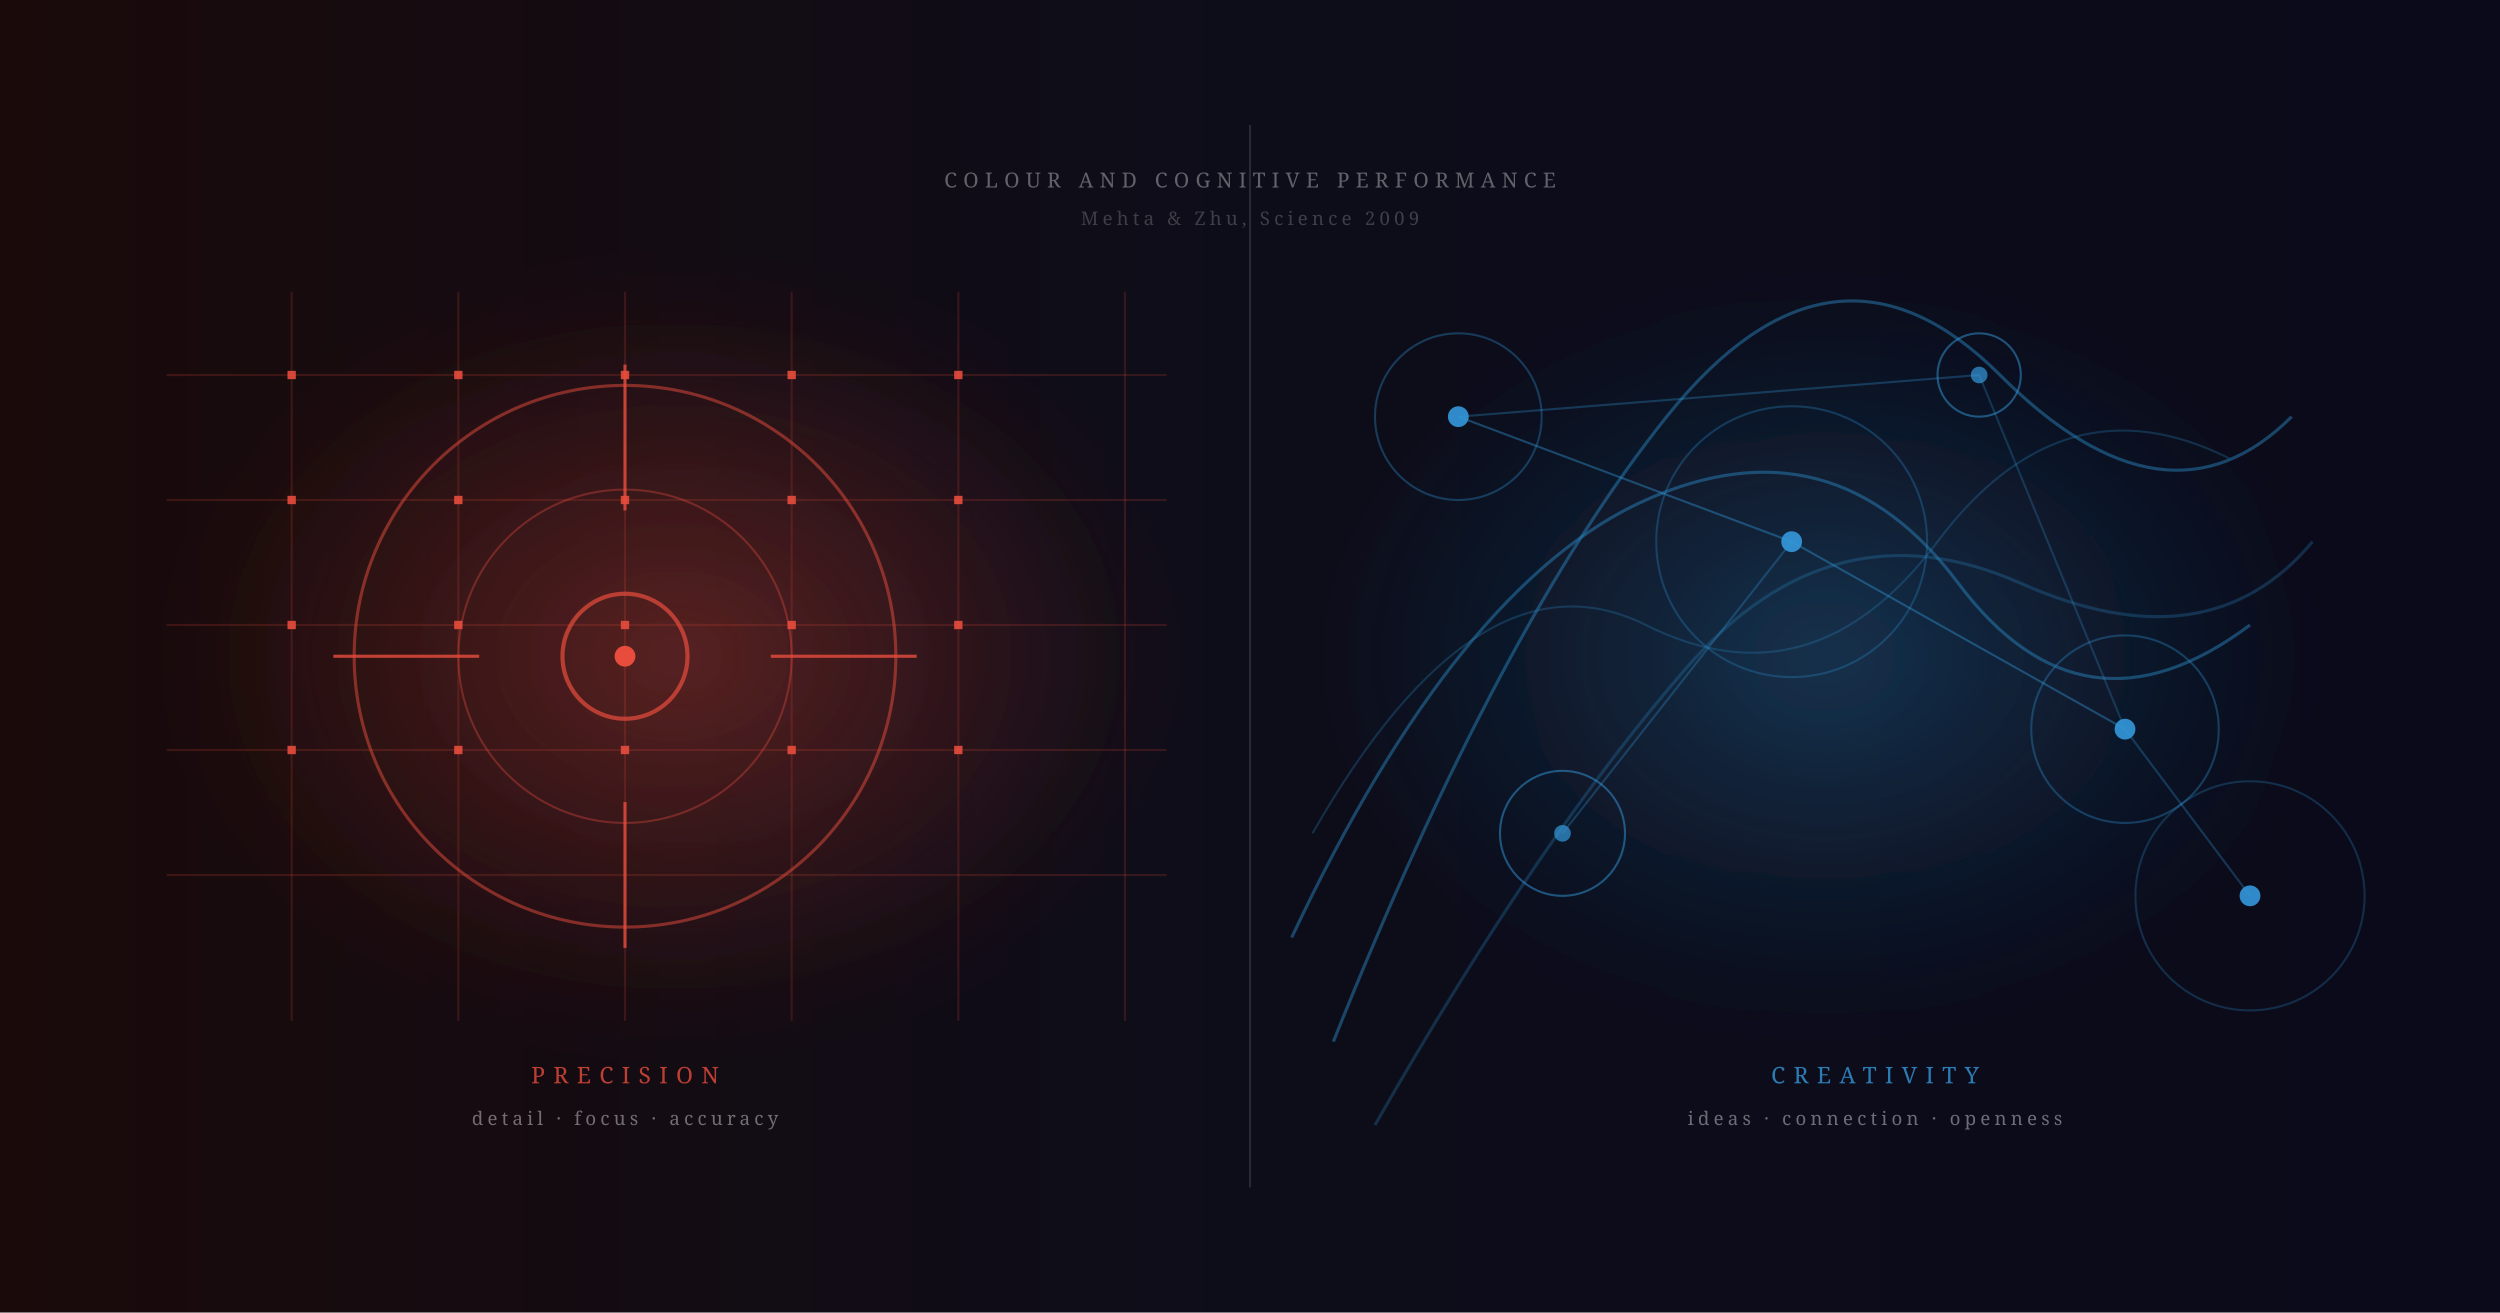
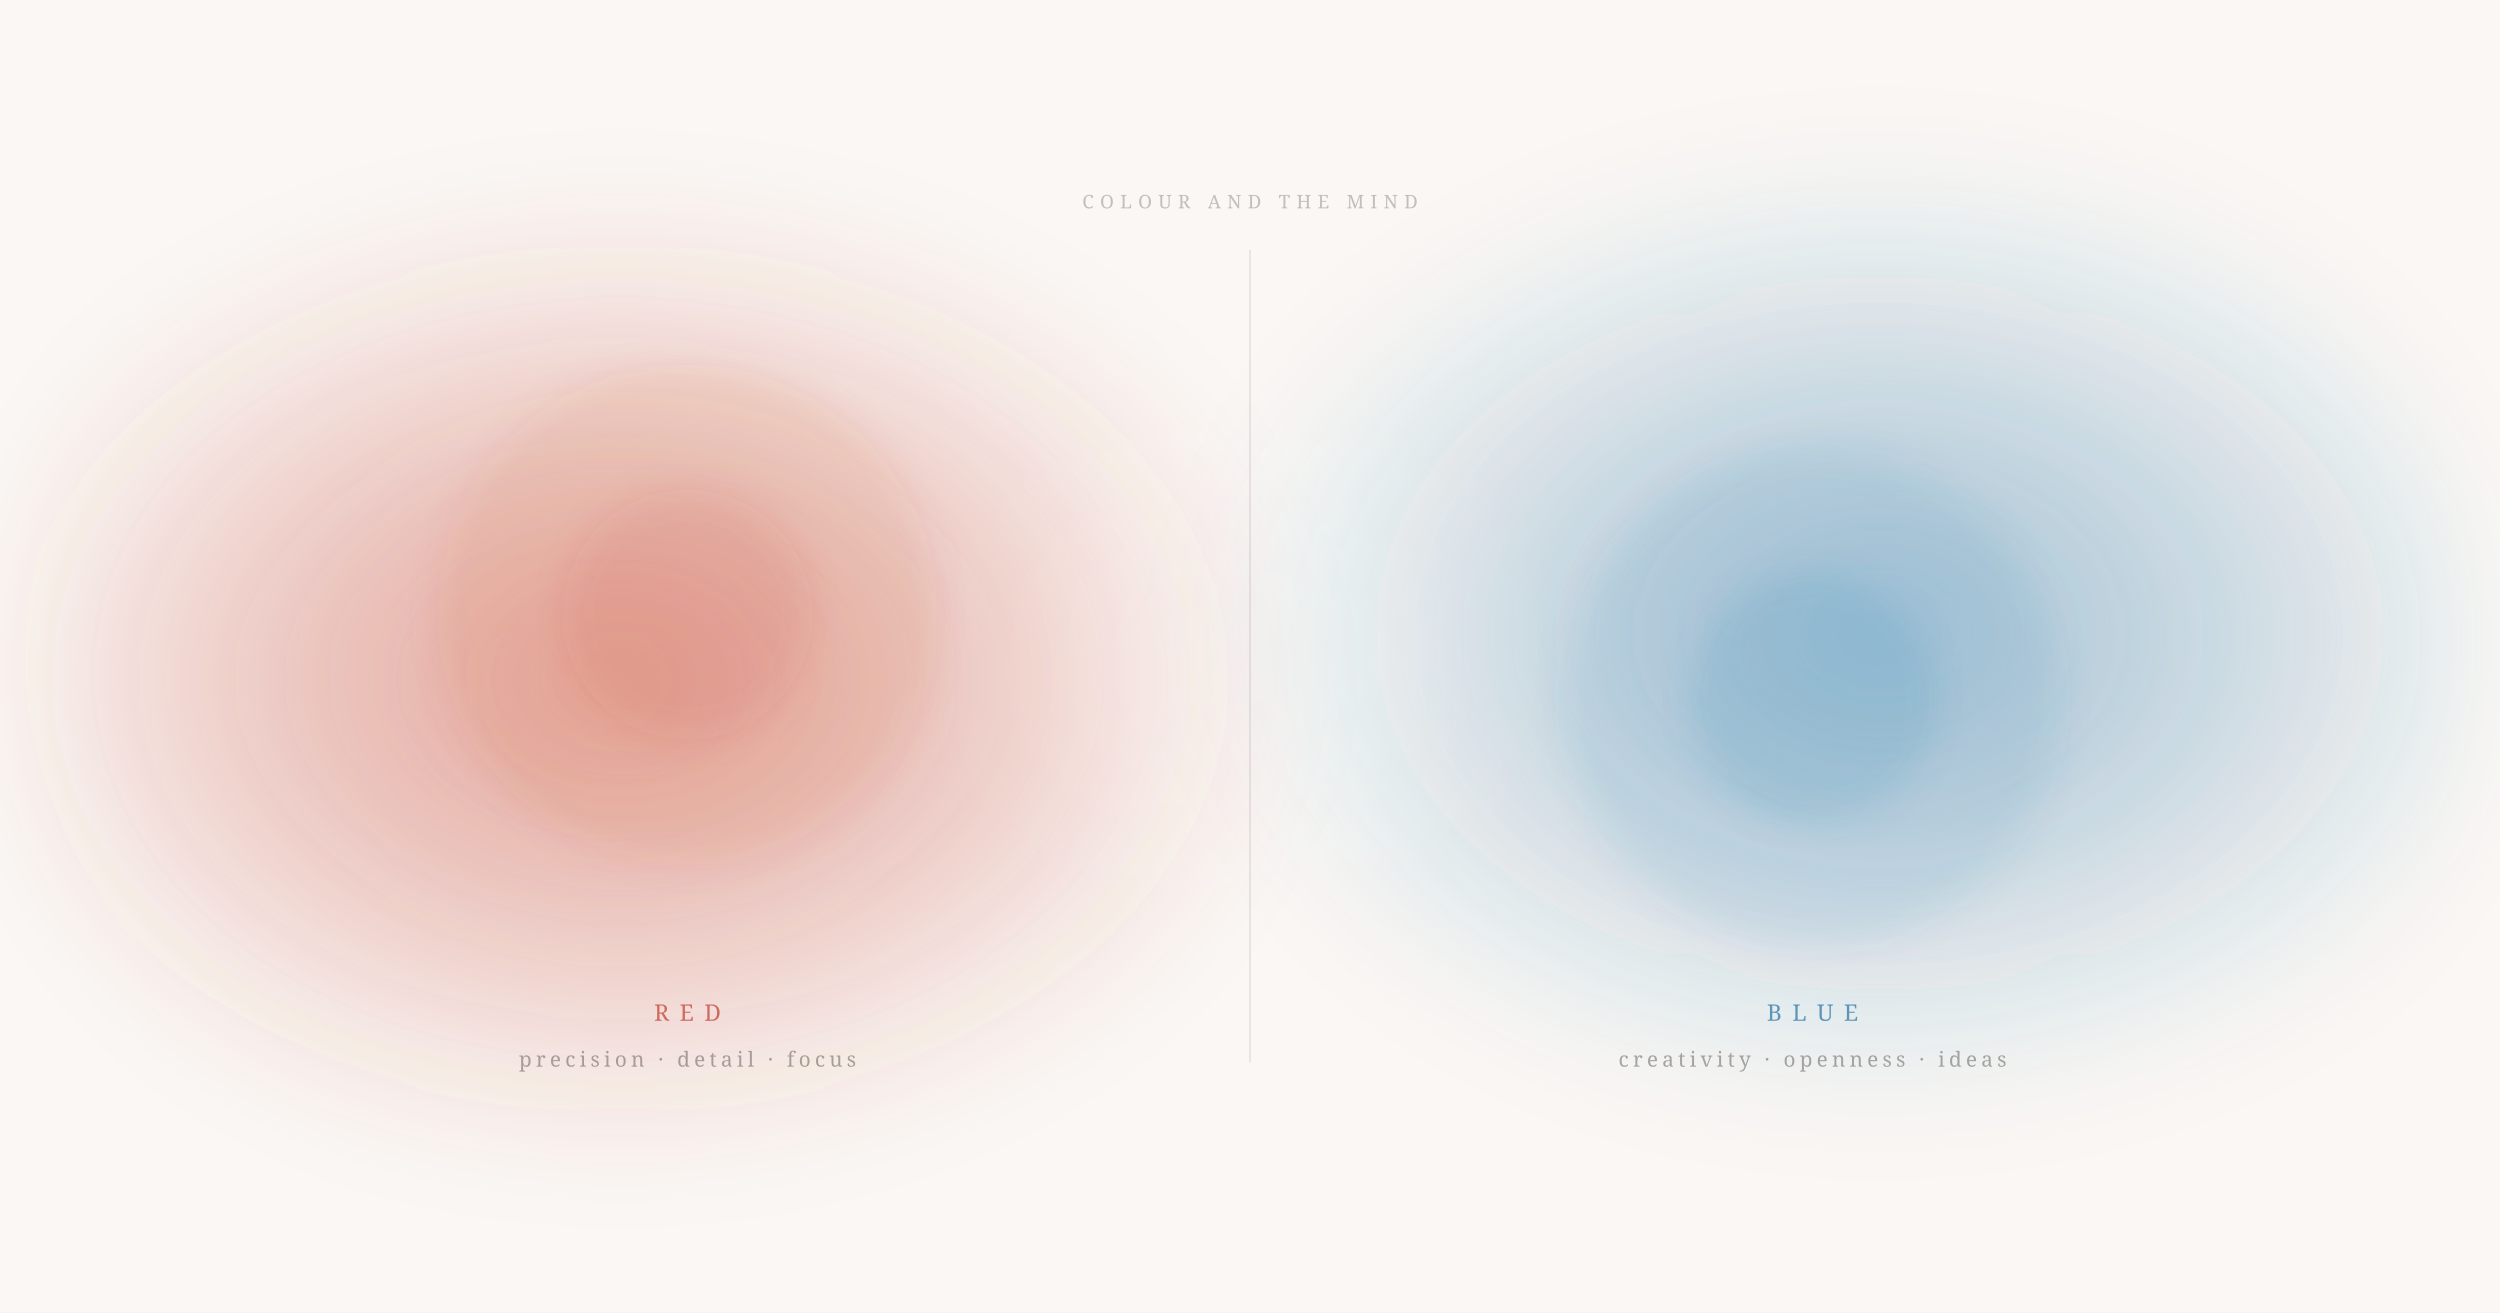
- <svg xmlns="http://www.w3.org/2000/svg" viewBox="0 0 1200 630" font-family="Georgia, serif">
+ <svg xmlns="http://www.w3.org/2000/svg" viewBox="0 0 1200 630">
  <defs>
-     <linearGradient id="bg" x1="0" y1="0" x2="1" y2="0">
-       <stop offset="0%" stop-color="#1a0a0a" />
-       <stop offset="50%" stop-color="#0d0d1a" />
-       <stop offset="100%" stop-color="#0a0a1a" />
-     </linearGradient>
-     <linearGradient id="redGlow" x1="0" y1="0" x2="1" y2="1">
-       <stop offset="0%" stop-color="#c0392b" stop-opacity="0.9" />
-       <stop offset="100%" stop-color="#8b1a1a" stop-opacity="0.4" />
-     </linearGradient>
-     <linearGradient id="blueGlow" x1="0" y1="0" x2="1" y2="1">
-       <stop offset="0%" stop-color="#1a3a6b" stop-opacity="0.4" />
-       <stop offset="100%" stop-color="#2471a3" stop-opacity="0.9" />
-     </linearGradient>
-     <radialGradient id="redOrb" cx="35%" cy="50%" r="38%">
-       <stop offset="0%" stop-color="#e74c3c" stop-opacity="0.35" />
+     <radialGradient id="redWash" cx="38%" cy="52%" r="42%">
+       <stop offset="0%" stop-color="#d4614a" stop-opacity="0.55" />
+       <stop offset="60%" stop-color="#c0392b" stop-opacity="0.20" />
      <stop offset="100%" stop-color="#c0392b" stop-opacity="0" />
    </radialGradient>
-     <radialGradient id="blueOrb" cx="65%" cy="50%" r="38%">
-       <stop offset="0%" stop-color="#2980b9" stop-opacity="0.35" />
-       <stop offset="100%" stop-color="#1a5276" stop-opacity="0" />
+     <radialGradient id="blueWash" cx="62%" cy="48%" r="42%">
+       <stop offset="0%" stop-color="#4a90b8" stop-opacity="0.50" />
+       <stop offset="60%" stop-color="#2471a3" stop-opacity="0.18" />
+       <stop offset="100%" stop-color="#2471a3" stop-opacity="0" />
    </radialGradient>
-     <filter id="blur">
-       <feGaussianBlur stdDeviation="18" />
+     <radialGradient id="midGlow" cx="50%" cy="50%" r="25%">
+       <stop offset="0%" stop-color="#ffffff" stop-opacity="0.45" />
+       <stop offset="100%" stop-color="#ffffff" stop-opacity="0" />
+     </radialGradient>
+     <filter id="soft">
+       <feGaussianBlur stdDeviation="28" />
    </filter>
-     <filter id="softBlur">
-       <feGaussianBlur stdDeviation="3" />
+     <filter id="softer">
+       <feGaussianBlur stdDeviation="48" />
    </filter>
-     <clipPath id="leftHalf">
-       <rect x="0" y="0" width="600" height="630" />
-     </clipPath>
-     <clipPath id="rightHalf">
-       <rect x="600" y="0" width="600" height="630" />
-     </clipPath>
+     <filter id="subtle">
+       <feGaussianBlur stdDeviation="8" />
+     </filter>
  </defs>
-   <rect width="1200" height="630" fill="url(#bg)" />
-   <ellipse cx="420" cy="315" rx="320" ry="240" fill="url(#redOrb)" filter="url(#blur)" />
-   <ellipse cx="780" cy="315" rx="320" ry="240" fill="url(#blueOrb)" filter="url(#blur)" />
-   <line x1="600" y1="60" x2="600" y2="570" stroke="#ffffff" stroke-width="1" stroke-opacity="0.12" />
-   <g stroke="#e74c3c" stroke-opacity="0.18" stroke-width="1" clip-path="url(#leftHalf)">
-     <line x1="80" y1="180" x2="560" y2="180" />
-     <line x1="80" y1="240" x2="560" y2="240" />
-     <line x1="80" y1="300" x2="560" y2="300" />
-     <line x1="80" y1="360" x2="560" y2="360" />
-     <line x1="80" y1="420" x2="560" y2="420" />
-     <line x1="140" y1="140" x2="140" y2="490" />
-     <line x1="220" y1="140" x2="220" y2="490" />
-     <line x1="300" y1="140" x2="300" y2="490" />
-     <line x1="380" y1="140" x2="380" y2="490" />
-     <line x1="460" y1="140" x2="460" y2="490" />
-     <line x1="540" y1="140" x2="540" y2="490" />
-   </g>
-   <rect x="138" y="178" width="4" height="4" fill="#e74c3c" opacity="0.9" />
-   <rect x="218" y="178" width="4" height="4" fill="#e74c3c" opacity="0.9" />
-   <rect x="298" y="178" width="4" height="4" fill="#e74c3c" opacity="0.9" />
-   <rect x="378" y="178" width="4" height="4" fill="#e74c3c" opacity="0.9" />
-   <rect x="458" y="178" width="4" height="4" fill="#e74c3c" opacity="0.9" />
-   <rect x="138" y="238" width="4" height="4" fill="#e74c3c" opacity="0.9" />
-   <rect x="218" y="238" width="4" height="4" fill="#e74c3c" opacity="0.9" />
-   <rect x="298" y="238" width="4" height="4" fill="#e74c3c" opacity="0.9" />
-   <rect x="378" y="238" width="4" height="4" fill="#e74c3c" opacity="0.9" />
-   <rect x="458" y="238" width="4" height="4" fill="#e74c3c" opacity="0.9" />
-   <rect x="138" y="298" width="4" height="4" fill="#e74c3c" opacity="0.9" />
-   <rect x="218" y="298" width="4" height="4" fill="#e74c3c" opacity="0.9" />
-   <rect x="298" y="298" width="4" height="4" fill="#e74c3c" opacity="0.9" />
-   <rect x="378" y="298" width="4" height="4" fill="#e74c3c" opacity="0.9" />
-   <rect x="458" y="298" width="4" height="4" fill="#e74c3c" opacity="0.9" />
-   <rect x="138" y="358" width="4" height="4" fill="#e74c3c" opacity="0.9" />
-   <rect x="218" y="358" width="4" height="4" fill="#e74c3c" opacity="0.9" />
-   <rect x="298" y="358" width="4" height="4" fill="#e74c3c" opacity="0.9" />
-   <rect x="378" y="358" width="4" height="4" fill="#e74c3c" opacity="0.9" />
-   <rect x="458" y="358" width="4" height="4" fill="#e74c3c" opacity="0.9" />
-   <circle cx="300" cy="315" r="130" fill="none" stroke="#e74c3c" stroke-width="1.5" stroke-opacity="0.5" />
-   <circle cx="300" cy="315" r="80" fill="none" stroke="#e74c3c" stroke-width="1" stroke-opacity="0.35" />
-   <circle cx="300" cy="315" r="30" fill="none" stroke="#e74c3c" stroke-width="2" stroke-opacity="0.7" />
-   <circle cx="300" cy="315" r="5" fill="#e74c3c" opacity="1" />
-   <line x1="300" y1="175" x2="300" y2="245" stroke="#e74c3c" stroke-width="1.5" stroke-opacity="0.8" />
-   <line x1="300" y1="385" x2="300" y2="455" stroke="#e74c3c" stroke-width="1.5" stroke-opacity="0.8" />
-   <line x1="160" y1="315" x2="230" y2="315" stroke="#e74c3c" stroke-width="1.5" stroke-opacity="0.8" />
-   <line x1="370" y1="315" x2="440" y2="315" stroke="#e74c3c" stroke-width="1.5" stroke-opacity="0.8" />
-   <g fill="none" stroke="#2980b9" stroke-opacity="0.5" clip-path="url(#rightHalf)">
-     <path d="M 640 500 Q 720 300 800 200 Q 880 100 960 180 Q 1040 260 1100 200" stroke-width="1.5" />
-     <path d="M 620 450 Q 700 280 790 240 Q 880 200 940 280 Q 1000 360 1080 300" stroke-width="1.5" />
-     <path d="M 660 540 Q 740 400 810 320 Q 880 240 970 280 Q 1060 320 1110 260" stroke-width="1.5" stroke-opacity="0.3" />
-     <path d="M 630 400 Q 710 260 790 300 Q 870 340 930 260 Q 990 180 1070 220" stroke-width="1" stroke-opacity="0.3" />
-   </g>
-   <circle cx="700" cy="200" r="40" fill="none" stroke="#2980b9" stroke-width="1" stroke-opacity="0.4" />
-   <circle cx="860" cy="260" r="65" fill="none" stroke="#2980b9" stroke-width="1" stroke-opacity="0.35" />
-   <circle cx="1020" cy="350" r="45" fill="none" stroke="#2980b9" stroke-width="1" stroke-opacity="0.4" />
-   <circle cx="750" cy="400" r="30" fill="none" stroke="#3498db" stroke-width="1" stroke-opacity="0.5" />
-   <circle cx="950" cy="180" r="20" fill="none" stroke="#3498db" stroke-width="1" stroke-opacity="0.5" />
-   <circle cx="1080" cy="430" r="55" fill="none" stroke="#2980b9" stroke-width="1" stroke-opacity="0.3" />
-   <circle cx="700" cy="200" r="5" fill="#3498db" opacity="0.9" />
-   <circle cx="860" cy="260" r="5" fill="#3498db" opacity="0.9" />
-   <circle cx="1020" cy="350" r="5" fill="#3498db" opacity="0.9" />
-   <circle cx="750" cy="400" r="4" fill="#3498db" opacity="0.7" />
-   <circle cx="950" cy="180" r="4" fill="#3498db" opacity="0.7" />
-   <circle cx="1080" cy="430" r="5" fill="#3498db" opacity="0.9" />
-   <line x1="700" y1="200" x2="860" y2="260" stroke="#3498db" stroke-width="1" stroke-opacity="0.4" />
-   <line x1="860" y1="260" x2="1020" y2="350" stroke="#3498db" stroke-width="1" stroke-opacity="0.4" />
-   <line x1="700" y1="200" x2="950" y2="180" stroke="#3498db" stroke-width="1" stroke-opacity="0.3" />
-   <line x1="860" y1="260" x2="750" y2="400" stroke="#3498db" stroke-width="1" stroke-opacity="0.3" />
-   <line x1="1020" y1="350" x2="1080" y2="430" stroke="#3498db" stroke-width="1" stroke-opacity="0.3" />
-   <line x1="950" y1="180" x2="1020" y2="350" stroke="#3498db" stroke-width="1" stroke-opacity="0.25" />
-   <text x="300" y="520" text-anchor="middle" fill="#e74c3c" font-size="11" letter-spacing="4" opacity="0.8" font-family="Georgia, serif">PRECISION</text>
-   <text x="300" y="540" text-anchor="middle" fill="#ffffff" font-size="9" letter-spacing="2" opacity="0.4" font-family="Georgia, serif">detail · focus · accuracy</text>
-   <text x="900" y="520" text-anchor="middle" fill="#3498db" font-size="11" letter-spacing="4" opacity="0.8" font-family="Georgia, serif">CREATIVITY</text>
-   <text x="900" y="540" text-anchor="middle" fill="#ffffff" font-size="9" letter-spacing="2" opacity="0.4" font-family="Georgia, serif">ideas · connection · openness</text>
-   <text x="600" y="90" text-anchor="middle" fill="#ffffff" font-size="10" letter-spacing="3" opacity="0.35" font-family="Georgia, serif">COLOUR AND COGNITIVE PERFORMANCE</text>
-   <text x="600" y="108" text-anchor="middle" fill="#ffffff" font-size="9" letter-spacing="2" opacity="0.2" font-family="Georgia, serif">Mehta &amp; Zhu, Science 2009</text>
+   <rect width="1200" height="630" fill="#faf7f4" />
+   <ellipse cx="390" cy="315" rx="380" ry="270" fill="url(#redWash)" filter="url(#soft)" />
+   <ellipse cx="810" cy="315" rx="380" ry="270" fill="url(#blueWash)" filter="url(#soft)" />
+   <ellipse cx="600" cy="315" rx="200" ry="180" fill="url(#midGlow)" filter="url(#softer)" />
+   <circle cx="330" cy="295" r="120" fill="#c0392b" fill-opacity="0.07" filter="url(#subtle)" />
+   <circle cx="330" cy="295" r="60" fill="#c0392b" fill-opacity="0.10" filter="url(#subtle)" />
+   <circle cx="870" cy="335" r="120" fill="#2471a3" fill-opacity="0.07" filter="url(#subtle)" />
+   <circle cx="870" cy="335" r="60" fill="#2471a3" fill-opacity="0.10" filter="url(#subtle)" />
+   <line x1="600" y1="120" x2="600" y2="510" stroke="#1f1b1a" stroke-width="0.8" stroke-opacity="0.10" />
+   <text x="330" y="490" text-anchor="middle" fill="#c0392b" font-size="11" letter-spacing="5" font-family="Georgia, serif" opacity="0.7">RED</text>
+   <text x="330" y="512" text-anchor="middle" fill="#5a524e" font-size="10" letter-spacing="2" font-family="Georgia, serif" opacity="0.5">precision · detail · focus</text>
+   <text x="870" y="490" text-anchor="middle" fill="#2471a3" font-size="11" letter-spacing="5" font-family="Georgia, serif" opacity="0.7">BLUE</text>
+   <text x="870" y="512" text-anchor="middle" fill="#5a524e" font-size="10" letter-spacing="2" font-family="Georgia, serif" opacity="0.5">creativity · openness · ideas</text>
+   <text x="600" y="100" text-anchor="middle" fill="#5a524e" font-size="9" letter-spacing="3" font-family="Georgia, serif" opacity="0.35">COLOUR AND THE MIND</text>
</svg>
